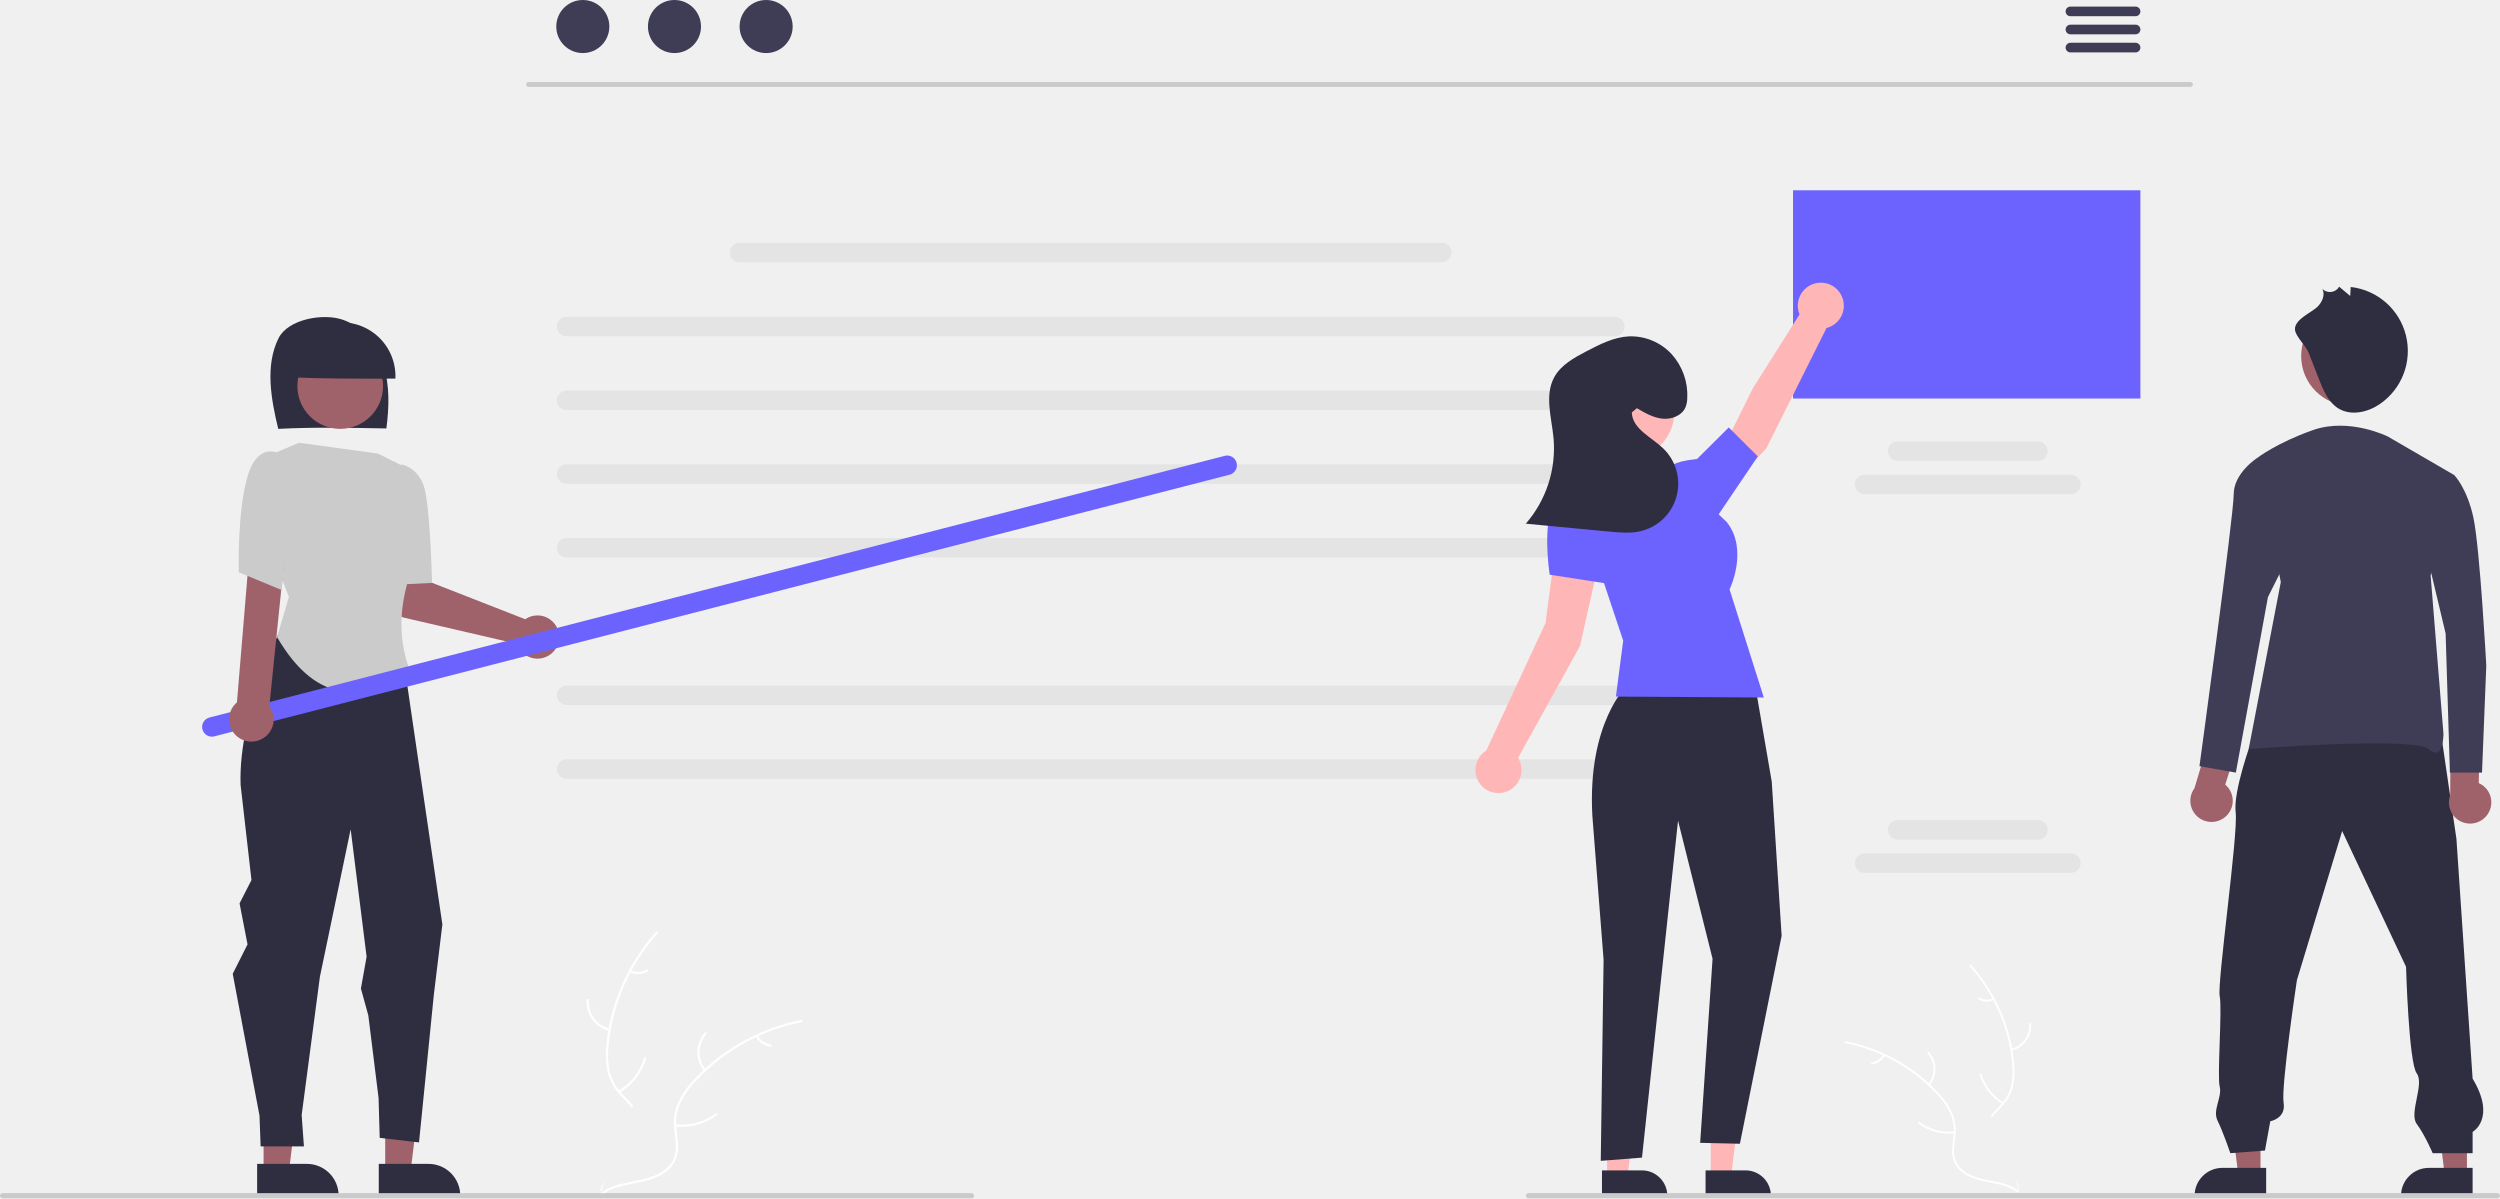
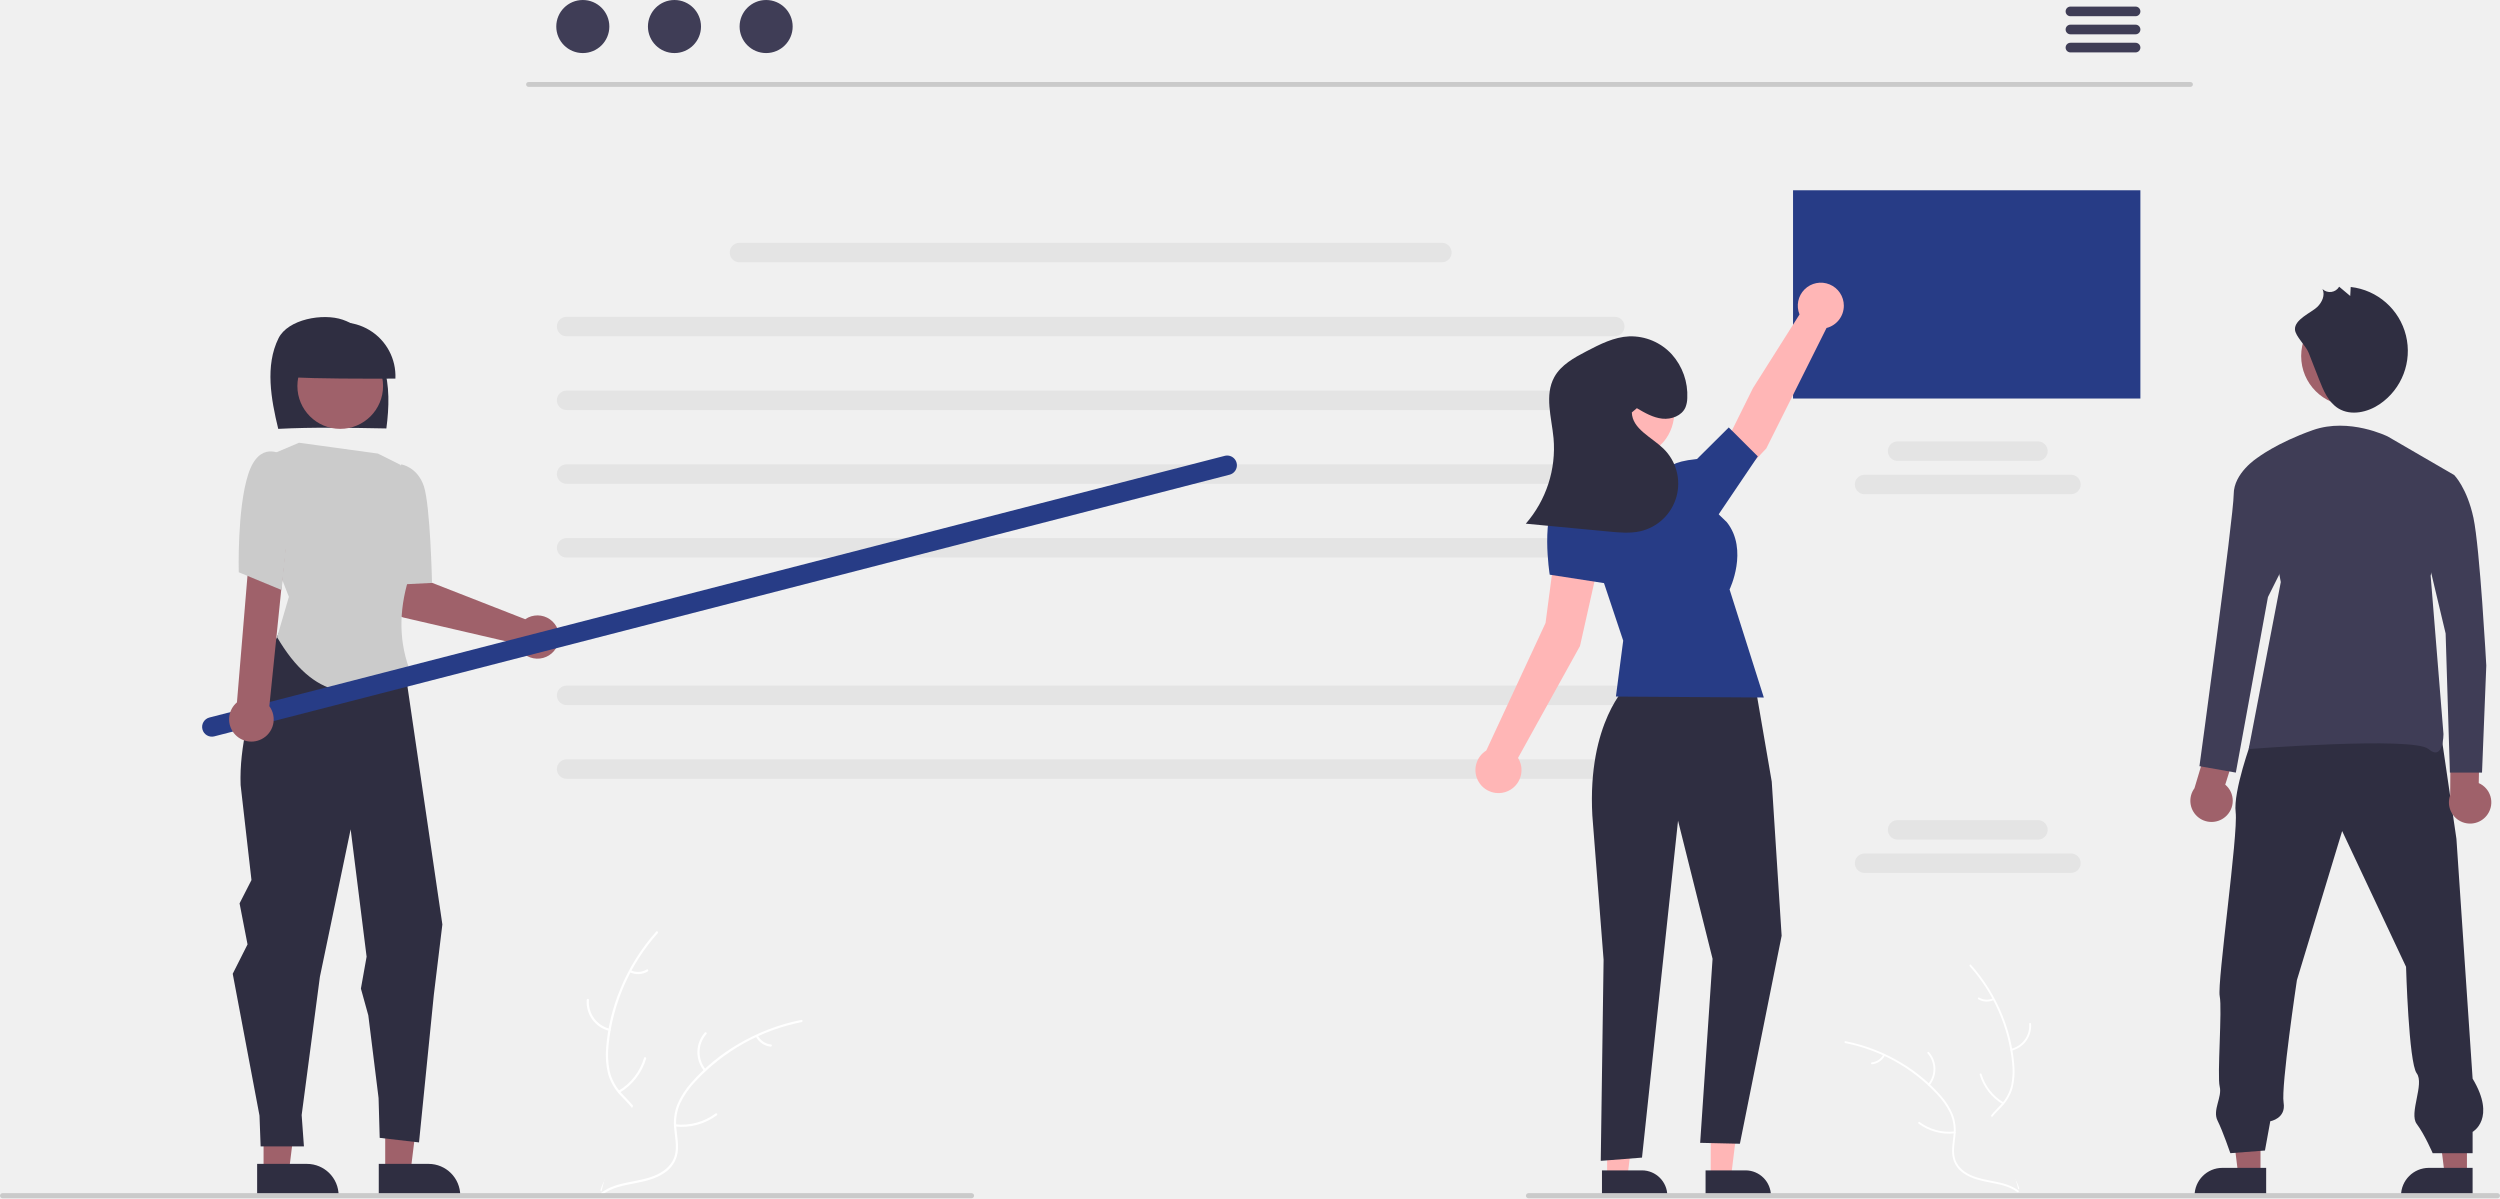
- <svg xmlns="http://www.w3.org/2000/svg" width="983" height="471.149" viewBox="0 0 983 471.149" data-src="https://cdn.undraw.co/illustrations/blogging_t042.svg" role="img" artist="Katerina Limpitsouni" source="https://undraw.co/">
+ <svg xmlns="http://www.w3.org/2000/svg" width="983" height="471.149" viewBox="0 0 983 471.149" role="img" artist="Katerina Limpitsouni" source="https://undraw.co/">
  <path d="M333.732,626.165c2.431-19.55,14.548-38.813,33.193-45.176a90.77,90.77,0,0,0,.004,62.32c2.865,7.75,6.859,16.071,4.164,23.882-1.677,4.86-5.779,8.578-10.364,10.903-4.585,2.325-9.674,3.433-14.7,4.519l-.989.818C337.063,665.418,331.301,645.715,333.732,626.165Z" transform="translate(-108.5 -214.4253)" fill="#f0f0f0" />
  <path d="M367.11,581.359a77.584,77.584,0,0,0-19.287,43.664,33.41,33.41,0,0,0,.38,10.461,19.162,19.162,0,0,0,4.766,8.888c2.148,2.36,4.619,4.526,6.156,7.367a11.733,11.733,0,0,1,.573,9.579c-1.357,3.892-4.032,7.065-6.755,10.076-3.024,3.344-6.217,6.769-7.503,11.202-.156.537-.98.264-.825-.272,2.236-7.712,9.723-12.093,13.293-19.039,1.666-3.241,2.365-7.004.803-10.426-1.366-2.992-3.912-5.227-6.107-7.598a20.448,20.448,0,0,1-4.984-8.517,30.887,30.887,0,0,1-.781-10.408,75.271,75.271,0,0,1,5.497-22.874,78.96,78.96,0,0,1,14.198-22.753c.371-.416.943.238.575.651Z" transform="translate(-108.5 -214.4253)" fill="#fff" />
  <path d="M348.057,619.769a11.64,11.64,0,0,1-8.86-12.193c.044-.557.912-.514.867.043a10.778,10.778,0,0,0,8.265,11.326c.544.129.268.953-.272.825Z" transform="translate(-108.5 -214.4253)" fill="#fff" />
  <path d="M351.722,643.319a22.435,22.435,0,0,0,10.019-12.921c.158-.537.982-.264.825.272a23.336,23.336,0,0,1-10.453,13.424c-.481.286-.869-.491-.391-.776Z" transform="translate(-108.5 -214.4253)" fill="#fff" />
  <path d="M356.544,595.945a6.589,6.589,0,0,0,6.244-.317c.478-.292.865.486.391.776a7.383,7.383,0,0,1-6.907.366.449.449,0,0,1-.276-.548.436.436,0,0,1,.548-.276Z" transform="translate(-108.5 -214.4253)" fill="#fff" />
  <path d="M423.758,615.909c-.293.191-.586.381-.88.579a86.772,86.772,0,0,0-11.095,8.662c-.271.242-.542.491-.806.74a91.477,91.477,0,0,0-19.867,27.195,88.835,88.835,0,0,0-4.866,12.59c-1.796,5.958-3.268,12.561-6.823,17.434a15.241,15.241,0,0,1-1.187,1.466H346.115c-.073-.037-.146-.066-.22-.103l-1.282.059c.052-.227.11-.462.161-.689.029-.132.066-.264.095-.396.022-.088.044-.176.059-.257.007-.029.015-.059.022-.081.015-.081.037-.154.052-.227q.484-1.968.997-3.935c0-.007,0-.007.007-.015a130.62,130.62,0,0,1,10.992-28.859c.147-.271.293-.55.454-.821a84.768,84.768,0,0,1,7.614-11.549,74.937,74.937,0,0,1,4.991-5.709,62.317,62.317,0,0,1,15.594-11.681c11.52-6.082,24.857-8.413,37.169-4.697C423.135,615.711,423.443,615.806,423.758,615.909Z" transform="translate(-108.5 -214.4253)" fill="#f0f0f0" />
  <path d="M423.686,616.316a77.584,77.584,0,0,0-41.689,23.251,33.41,33.41,0,0,0-5.995,8.582,19.162,19.162,0,0,0-1.546,9.966c.294,3.178.963,6.394.48,9.588a11.733,11.733,0,0,1-5.309,7.993c-3.427,2.291-7.472,3.213-11.46,3.978-4.427.849-9.039,1.661-12.735,4.427-.448.335-.941-.379-.494-.714,6.429-4.811,15.044-3.802,22.077-7.198,3.282-1.585,6.106-4.168,6.919-7.841.711-3.211.024-6.529-.302-9.744a20.448,20.448,0,0,1,1.148-9.801,30.887,30.887,0,0,1,5.643-8.78,75.27,75.27,0,0,1,18.161-14.954,78.96,78.96,0,0,1,25.035-9.619c.547-.108.61.758.067.866Z" transform="translate(-108.5 -214.4253)" fill="#fff" />
  <path d="M385.348,635.513a11.64,11.64,0,0,1,.267-15.07c.371-.418,1.038.138.667.557a10.778,10.778,0,0,0-.219,14.019c.356.43-.36.922-.714.494Z" transform="translate(-108.5 -214.4253)" fill="#fff" />
  <path d="M374.095,656.524a22.435,22.435,0,0,0,15.779-4.285c.449-.333.943.381.494.714a23.336,23.336,0,0,1-16.428,4.425c-.556-.062-.398-.916.155-.854Z" transform="translate(-108.5 -214.4253)" fill="#fff" />
  <path d="M406.468,621.601a6.589,6.589,0,0,0,5.176,3.506c.557.055.398.909-.155.854a7.383,7.383,0,0,1-5.735-3.866.449.449,0,0,1,.11-.604.436.436,0,0,1,.604.11Z" transform="translate(-108.5 -214.4253)" fill="#fff" />
  <path d="M911.84,633.079c-2.102-16.902-12.577-33.555-28.696-39.055a78.472,78.472,0,0,1-.004,53.876c-2.477,6.7-5.929,13.894-3.6,20.646,1.45,4.202,4.996,7.416,8.96,9.426,3.964,2.01,8.364,2.968,12.708,3.907l.855.707C908.96,667.013,913.942,649.98,911.84,633.079Z" transform="translate(-108.5 -214.4253)" fill="#f0f0f0" />
  <path d="M882.984,594.343a67.072,67.072,0,0,1,16.674,37.748,28.883,28.883,0,0,1-.329,9.044,16.566,16.566,0,0,1-4.12,7.684c-1.857,2.04-3.993,3.912-5.322,6.369a10.143,10.143,0,0,0-.496,8.281c1.173,3.365,3.485,6.107,5.84,8.711,2.614,2.891,5.375,5.852,6.486,9.684.135.464.847.228.713-.235-1.933-6.667-8.405-10.455-11.492-16.46-1.44-2.802-2.045-6.055-.695-9.013,1.181-2.587,3.382-4.519,5.28-6.569a17.677,17.677,0,0,0,4.309-7.363,26.702,26.702,0,0,0,.675-8.998,65.072,65.072,0,0,0-4.753-19.775,68.262,68.262,0,0,0-12.274-19.67c-.321-.359-.816.206-.497.563Z" transform="translate(-108.5 -214.4253)" fill="#fff" />
  <path d="M899.456,627.549a10.063,10.063,0,0,0,7.66-10.541c-.038-.481-.788-.445-.75.037a9.318,9.318,0,0,1-7.145,9.791c-.47.112-.232.824.235.713Z" transform="translate(-108.5 -214.4253)" fill="#fff" />
  <path d="M896.288,647.909a19.396,19.396,0,0,1-8.661-11.17c-.136-.464-.849-.228-.713.235a20.174,20.174,0,0,0,9.037,11.606c.416.247.752-.425.338-.67Z" transform="translate(-108.5 -214.4253)" fill="#fff" />
  <path d="M892.119,606.953a5.696,5.696,0,0,1-5.398-.274c-.413-.252-.748.42-.338.67a6.383,6.383,0,0,0,5.971.316.388.388,0,0,0,.239-.474.377.377,0,0,0-.474-.239Z" transform="translate(-108.5 -214.4253)" fill="#fff" />
  <path d="M834.011,624.212c.253.165.507.329.76.501a75.016,75.016,0,0,1,9.592,7.488c.234.209.469.424.697.64a79.083,79.083,0,0,1,17.175,23.511,76.799,76.799,0,0,1,4.207,10.884c1.552,5.151,2.826,10.859,5.898,15.072a13.174,13.174,0,0,0,1.026,1.267h27.768c.063-.032.127-.057.19-.089l1.109.051c-.045-.196-.095-.399-.14-.596-.025-.114-.057-.228-.082-.342-.019-.076-.038-.152-.051-.222-.006-.025-.013-.051-.019-.07-.013-.07-.032-.133-.045-.196q-.418-1.701-.862-3.402c0-.006,0-.006-.006-.013a112.922,112.922,0,0,0-9.503-24.949c-.127-.234-.253-.475-.393-.71a73.284,73.284,0,0,0-6.583-9.985,64.785,64.785,0,0,0-4.314-4.935,53.874,53.874,0,0,0-13.482-10.099c-9.959-5.258-21.49-7.273-32.133-4.061C834.55,624.041,834.284,624.123,834.011,624.212Z" transform="translate(-108.5 -214.4253)" fill="#f0f0f0" />
  <path d="M834.074,624.565a67.073,67.073,0,0,1,36.04,20.101,28.884,28.884,0,0,1,5.183,7.419,16.566,16.566,0,0,1,1.336,8.616c-.254,2.747-.833,5.528-.415,8.289a10.143,10.143,0,0,0,4.59,6.91c2.963,1.98,6.46,2.778,9.907,3.439,3.828.734,7.815,1.436,11.009,3.827.387.29.814-.328.427-.617-5.558-4.16-13.006-3.287-19.086-6.223-2.837-1.37-5.278-3.604-5.981-6.778-.615-2.776-.021-5.644.261-8.423a17.677,17.677,0,0,0-.993-8.473,26.703,26.703,0,0,0-4.878-7.591,65.072,65.072,0,0,0-15.7-12.928,68.262,68.262,0,0,0-21.643-8.316c-.473-.094-.527.655-.058.749Z" transform="translate(-108.5 -214.4253)" fill="#fff" />
  <path d="M867.218,641.16a10.063,10.063,0,0,0-.231-13.028c-.32-.361-.897.12-.576.481a9.318,9.318,0,0,1,.19,12.12c-.308.372.311.797.617.427Z" transform="translate(-108.5 -214.4253)" fill="#fff" />
  <path d="M876.946,659.324a19.396,19.396,0,0,1-13.641-3.704c-.388-.288-.815.329-.427.617a20.174,20.174,0,0,0,14.202,3.826c.481-.053.344-.792-.134-.739Z" transform="translate(-108.5 -214.4253)" fill="#fff" />
  <path d="M848.959,629.133a5.696,5.696,0,0,1-4.475,3.031c-.481.047-.344.786.134.739a6.383,6.383,0,0,0,4.958-3.342.388.388,0,0,0-.095-.522.377.377,0,0,0-.522.095Z" transform="translate(-108.5 -214.4253)" fill="#fff" />
  <path d="M969.8,248.57H316.312a.948.948,0,0,1,0-1.897H969.8a.948.948,0,1,1,0,1.897Z" transform="translate(-108.5 -214.4253)" fill="#cacaca" />
  <circle cx="229.16" cy="10.433" r="10.433" fill="#3f3d56" />
  <circle cx="265.201" cy="10.433" r="10.433" fill="#3f3d56" />
  <circle cx="301.242" cy="10.433" r="10.433" fill="#3f3d56" />
  <path d="M948.205,220.807H922.597a1.897,1.897,0,0,1,0-3.794h25.608a1.897,1.897,0,1,1,0,3.794Z" transform="translate(-108.5 -214.4253)" fill="#3f3d56" />
  <path d="M948.205,227.92H922.597a1.897,1.897,0,0,1,0-3.794h25.608a1.897,1.897,0,1,1,0,3.794Z" transform="translate(-108.5 -214.4253)" fill="#3f3d56" />
  <path d="M948.205,235.034H922.597a1.897,1.897,0,0,1,0-3.794h25.608a1.897,1.897,0,1,1,0,3.794Z" transform="translate(-108.5 -214.4253)" fill="#3f3d56" />
-   <rect x="705.024" y="74.816" width="136.578" height="81.887" fill="#6c63ff" />
+   <rect x="705.024" y="74.816" width="136.578" height="81.887" fill="#273c86" />
  <path d="M922.854,408.747H841.591a3.828,3.828,0,0,1,0-7.655h81.264a3.828,3.828,0,0,1,0,7.655Z" transform="translate(-108.5 -214.4253)" fill="#e4e4e4" />
  <path d="M909.752,395.645h-55.059a3.828,3.828,0,1,1,0-7.655h55.059a3.828,3.828,0,1,1,0,7.655Z" transform="translate(-108.5 -214.4253)" fill="#e4e4e4" />
  <rect x="705.024" y="223.724" width="136.578" height="81.887" fill="#f0f0f0" />
  <path d="M922.854,557.655H841.591a3.828,3.828,0,0,1,0-7.655h81.264a3.828,3.828,0,0,1,0,7.655Z" transform="translate(-108.5 -214.4253)" fill="#e4e4e4" />
  <path d="M909.752,544.553h-55.059a3.828,3.828,0,1,1,0-7.655h55.059a3.828,3.828,0,1,1,0,7.655Z" transform="translate(-108.5 -214.4253)" fill="#e4e4e4" />
  <path d="M743.488,346.655H331.225a3.828,3.828,0,0,1,0-7.655H743.488a3.828,3.828,0,0,1,0,7.655Z" transform="translate(-108.5 -214.4253)" fill="#e4e4e4" />
  <path d="M743.488,375.655H331.225a3.828,3.828,0,0,1,0-7.655H743.488a3.828,3.828,0,0,1,0,7.655Z" transform="translate(-108.5 -214.4253)" fill="#e4e4e4" />
  <path d="M743.488,404.655H331.225a3.828,3.828,0,0,1,0-7.655H743.488a3.828,3.828,0,0,1,0,7.655Z" transform="translate(-108.5 -214.4253)" fill="#e4e4e4" />
  <path d="M743.488,433.655H331.225a3.828,3.828,0,0,1,0-7.655H743.488a3.828,3.828,0,0,1,0,7.655Z" transform="translate(-108.5 -214.4253)" fill="#e4e4e4" />
  <path d="M743.488,491.655H331.225a3.828,3.828,0,0,1,0-7.655H743.488a3.828,3.828,0,0,1,0,7.655Z" transform="translate(-108.5 -214.4253)" fill="#e4e4e4" />
  <path d="M743.488,520.655H331.225a3.828,3.828,0,0,1,0-7.655H743.488a3.828,3.828,0,0,1,0,7.655Z" transform="translate(-108.5 -214.4253)" fill="#e4e4e4" />
  <path d="M675.386,317.553H399.327a3.828,3.828,0,1,1,0-7.655h276.059a3.828,3.828,0,1,1,0,7.655Z" transform="translate(-108.5 -214.4253)" fill="#e4e4e4" />
  <polygon points="672.663 462.791 680.633 462.791 684.425 432.047 672.662 432.048 672.663 462.791" fill="#ffb6b6" />
  <path d="M779.13,674.614l15.697-.001h.001a10.004,10.004,0,0,1,10.003,10.003v.325l-25.7.001Z" transform="translate(-108.5 -214.4253)" fill="#2f2e41" />
  <polygon points="631.925 462.791 639.895 462.791 643.687 432.047 631.923 432.048 631.925 462.791" fill="#ffb6b6" />
  <path d="M738.392,674.614l15.697-.001h.001a10.004,10.004,0,0,1,10.003,10.003v.325l-25.7.001Z" transform="translate(-108.5 -214.4253)" fill="#2f2e41" />
  <path d="M833.498,334.628a9.053,9.053,0,1,0-17.426,3.439l-18.317,28.98-11.402,22.98,9.41,8.351,7.241-7.621,23.683-47.366A9.048,9.048,0,0,0,833.498,334.628Z" transform="translate(-108.5 -214.4253)" fill="#ffb6b6" />
  <path d="M738.442,429.684l-17.954-2.783-4.277,32.481-23.302,50.145a9.057,9.057,0,1,0,12.483,2.904l24.364-43.995Z" transform="translate(-108.5 -214.4253)" fill="#ffb6b6" />
  <path d="M748.391,483.794s-15.789,14.6-13.782,51.31l4.423,56.712-1.115,79.054,16.217-1.274,14.168-132.484,13.579,54.318L777.005,663.787l15.621.362,16.413-81.773L805.149,521.761,798.614,483.794Z" transform="translate(-108.5 -214.4253)" fill="#2f2e41" />
-   <path d="M765.283,398.3l-37.721,10.562,19.18,57.465-2.867,21.984,58.16.377-13.469-42.491s7.559-15.544-1.072-26.439Z" transform="translate(-108.5 -214.4253)" fill="#6c63ff" />
-   <path d="M760.757,407.353l4.526-9.053s-.146-2.275,10.489-3.401l12.478-12.402L799.672,393.88l-19.3,28.561Z" transform="translate(-108.5 -214.4253)" fill="#6c63ff" />
-   <path d="M742.651,416.406s-13.579-15.088-21.124-7.544-3.676,31.533-3.676,31.533l23.497,3.646Z" transform="translate(-108.5 -214.4253)" fill="#6c63ff" />
-   <path id="a1b14455-bb06-4eca-a63d-5bd2b70c7569-183" data-name="Ellipse 358" d="M749.538,358.407c23.126.104,23.124,35.266-.001,35.367C726.412,393.67,726.414,358.508,749.538,358.407Z" transform="translate(-108.5 -214.4253)" fill="#ffb6b6" />
+   <path d="M765.283,398.3l-37.721,10.562,19.18,57.465-2.867,21.984,58.16.377-13.469-42.491s7.559-15.544-1.072-26.439Z" transform="translate(-108.5 -214.4253)" fill="#273c86" />
+   <path d="M760.757,407.353l4.526-9.053s-.146-2.275,10.489-3.401l12.478-12.402L799.672,393.88l-19.3,28.561Z" transform="translate(-108.5 -214.4253)" fill="#273c86" />
+   <path d="M742.651,416.406s-13.579-15.088-21.124-7.544-3.676,31.533-3.676,31.533l23.497,3.646Z" transform="translate(-108.5 -214.4253)" fill="#273c86" />
+   <path id="a1b14455-bb06-4eca-a63d-5bd2b70c7569-4084" data-name="Ellipse 358" d="M749.538,358.407c23.126.104,23.124,35.266-.001,35.367C726.412,393.67,726.414,358.508,749.538,358.407Z" transform="translate(-108.5 -214.4253)" fill="#ffb6b6" />
  <path d="M752.113,374.922c3.126,1.841,6.374,3.724,9.98,4.118s7.689-1.123,9.136-4.45a10.265,10.265,0,0,0,.708-3.616,24.036,24.036,0,0,0-6.084-17.224,21.797,21.797,0,0,0-16.727-7.072c-5.975.26-11.497,3.088-16.8,5.856-4.876,2.545-10.025,5.349-12.674,10.169-3.926,7.142-1.064,15.887-.302,24.002a45.217,45.217,0,0,1-10.901,33.632l32.904,3.118c4.004.379,8.088.754,12.013-.122a19.201,19.201,0,0,0,9.132-32.572c-4.67-4.496-12.181-7.68-12.366-14.16" transform="translate(-108.5 -214.4253)" fill="#2f2e41" />
  <polygon points="888.827 462.055 880.097 462.055 875.944 428.383 888.828 428.383 888.827 462.055" fill="#9f616a" />
  <path d="M999.553,684.942l-28.148-.001v-.356A10.957,10.957,0,0,1,982.361,673.629h.001l17.192.001Z" transform="translate(-108.5 -214.4253)" fill="#2f2e41" />
  <polygon points="970.002 462.055 961.272 462.055 957.119 428.383 970.003 428.383 970.002 462.055" fill="#9f616a" />
  <path d="M1080.728,684.942l-28.148-.001v-.356a10.957,10.957,0,0,1,10.956-10.956h.001l17.192.001Z" transform="translate(-108.5 -214.4253)" fill="#2f2e41" />
  <path d="M993.847,505.604s-7.328,19.889-6.281,28.263-7.327,66.994-6.281,72.228-1.047,31.404,0,35.591-2.938,9.188-.844,13.376,5.032,12.794,5.032,12.794l13.608-1.047,2.094-11.515s6.281-1.047,5.234-7.328,5.234-48.152,5.234-48.152l17.795-58.62,25.123,53.386s1.047,37.684,4.187,41.871-3.14,15.702,0,19.889,6.281,11.515,6.281,11.515h15.702v-8.374s9.421-5.234,0-20.936l-6.366-94.296-6.281-42.918Z" transform="translate(-108.5 -214.4253)" fill="#2f2e41" />
  <circle cx="924.37" cy="140.004" r="19.551" fill="#a0616a" />
  <path d="M1016.232,353.081q2.069,5.287,4.139,10.574c1.696,4.333,3.639,8.969,7.614,11.388,4.908,2.986,11.463,1.53,16.212-1.704a25.316,25.316,0,0,0-11.395-46.077l-.196,3.539-4.343-3.64a4.222,4.222,0,0,1-6.563.928c1.141,2.365-.176,5.249-2.077,7.061-2.336,2.225-9.017,4.9-8.74,8.878C1011.066,346.682,1015.155,350.329,1016.232,353.081Z" transform="translate(-108.5 -214.4253)" fill="#2f2e41" />
  <path d="M1086.688,534.525a8.279,8.279,0,0,0-3.547-12.188l.391-18.914-11.436-3.041L1071.919,527.1a8.323,8.323,0,0,0,14.769,7.425Z" transform="translate(-108.5 -214.4253)" fill="#9f616a" />
  <path d="M1047.393,386.064s-15.151-7.575-29.46-2.525-21.884,10.942-21.884,10.942l9.259,48.819-12.626,65.653s64.812-5.05,70.703,0,5.892-5.892,5.892-5.892l-5.05-62.286,9.259-39.56Z" transform="translate(-108.5 -214.4253)" fill="#3f3d56" />
  <path d="M983.447,535.645a8.278,8.278,0,0,0,.017-12.694l5.685-18.043-10.122-6.129L971.357,524.372a8.323,8.323,0,0,0,12.091,11.273Z" transform="translate(-108.5 -214.4253)" fill="#9f616a" />
  <path d="M1001.941,394.482h-5.892s-9.259,5.892-9.259,14.309S973.323,515.688,973.323,515.688l14.309,2.525,12.626-69.02,9.259-18.518Z" transform="translate(-108.5 -214.4253)" fill="#3f3d56" />
  <path d="M1057.494,401.215h15.992s5.05,5.05,7.575,16.834,5.05,58.078,5.05,58.078l-1.683,42.085h-12.626l-1.683-54.711-8.417-35.352Z" transform="translate(-108.5 -214.4253)" fill="#3f3d56" />
  <path d="M316.181,457.229a8.533,8.533,0,0,0-1.159.679L277.58,443.272l-1.484-9.653-14.86.336.967,17.344a6.485,6.485,0,0,0,5.009,5.956l44.552,10.335a8.509,8.509,0,1,0,4.417-10.362Z" transform="translate(-108.5 -214.4253)" fill="#9f616a" />
  <polygon points="151.465 460.884 161.403 460.883 166.13 422.552 151.463 422.552 151.465 460.884" fill="#9f616a" />
  <path d="M257.43,672.065l19.571-.001h.001A12.473,12.473,0,0,1,289.474,684.536v.405l-32.044.001Z" transform="translate(-108.5 -214.4253)" fill="#2f2e41" />
  <polygon points="103.639 460.884 113.577 460.883 118.305 422.552 103.638 422.552 103.639 460.884" fill="#9f616a" />
  <path d="M209.604,672.065l19.571-.001h.001A12.473,12.473,0,0,1,241.649,684.536v.405l-32.044.001Z" transform="translate(-108.5 -214.4253)" fill="#2f2e41" />
  <path d="M217.902,383.059c-2.83-11.686-5.228-24.866.11-35.629,3.704-7.468,17.404-9.983,25.258-7.292s13.532,9.99,16.029,17.948,2.207,16.534,1.119,24.807C245.973,382.615,231.529,382.338,217.902,383.059Z" transform="translate(-108.5 -214.4253)" fill="#2f2e41" />
  <circle cx="133.777" cy="151.787" r="16.843" fill="#9f616a" />
  <path d="M221.686,362.743a21.156,21.156,0,1,1,42.286.557C249.555,363.331,235.139,363.362,221.686,362.743Z" transform="translate(-108.5 -214.4253)" fill="#2f2e41" />
  <path d="M228.298,445.197l-7.044,11.74s-19.292,36.182-18.144,66.173l4.269,37.356-4.685,9.167,3.136,16.129-5.824,11.554,10.528,55.778.448,12.097h17.025l-.896-12.321,7.168-54.34,12.097-58.018,6.272,50.083-2.24,12.545,2.912,10.528,4.032,32.481.448,15.681,15.457,1.792,5.824-58.018,3.36-27.682L264.433,455.181Z" transform="translate(-108.5 -214.4253)" fill="#2f2e41" />
  <path d="M226.064,388.509l-10.487,4.454-5.89,24.377,12.402,31.76-4.636,15.869c14.034,24.006,31.405,27.494,51.845,12.099-4.326-12.146-3.701-24.635.61-37.38,0,0,10.753-10.013,3.241-23.03l-7.165-19.448-8.871-4.435Z" transform="translate(-108.5 -214.4253)" fill="#cbcbcb" />
  <path d="M263.917,401.449l2.381-4.421s6.279.944,8.843,8.503,3.231,38.092,3.231,38.092l-13.434.68Z" transform="translate(-108.5 -214.4253)" fill="#cbcbcb" />
-   <path d="M591.921,401.091,192.702,503.977a3.828,3.828,0,0,1-1.91-7.413L590.011,393.678a3.828,3.828,0,1,1,1.91,7.413Z" transform="translate(-108.5 -214.4253)" fill="#6c63ff" />
+   <path d="M591.921,401.091,192.702,503.977a3.828,3.828,0,0,1-1.91-7.413L590.011,393.678a3.828,3.828,0,1,1,1.91,7.413Z" transform="translate(-108.5 -214.4253)" fill="#273c86" />
  <path d="M211.289,505.081a8.708,8.708,0,0,0,3.114-12.985l6.512-63.665H206.842l-5.175,62.165a8.755,8.755,0,0,0,9.621,14.484Z" transform="translate(-108.5 -214.4253)" fill="#9f616a" />
  <path d="M224.147,400.163l-4.932-6.972s-8.673-5.88-13.094,7.652-3.741,38.602-3.741,38.602l16.835,6.972Z" transform="translate(-108.5 -214.4253)" fill="#cbcbcb" />
  <path d="M490.5,685.575h-381a1,1,0,0,1,0-2h381a1,1,0,0,1,0,2Z" transform="translate(-108.5 -214.4253)" fill="#cacaca" />
  <path d="M1090.5,685.575h-381a1,1,0,0,1,0-2h381a1,1,0,0,1,0,2Z" transform="translate(-108.5 -214.4253)" fill="#cacaca" />
</svg>
